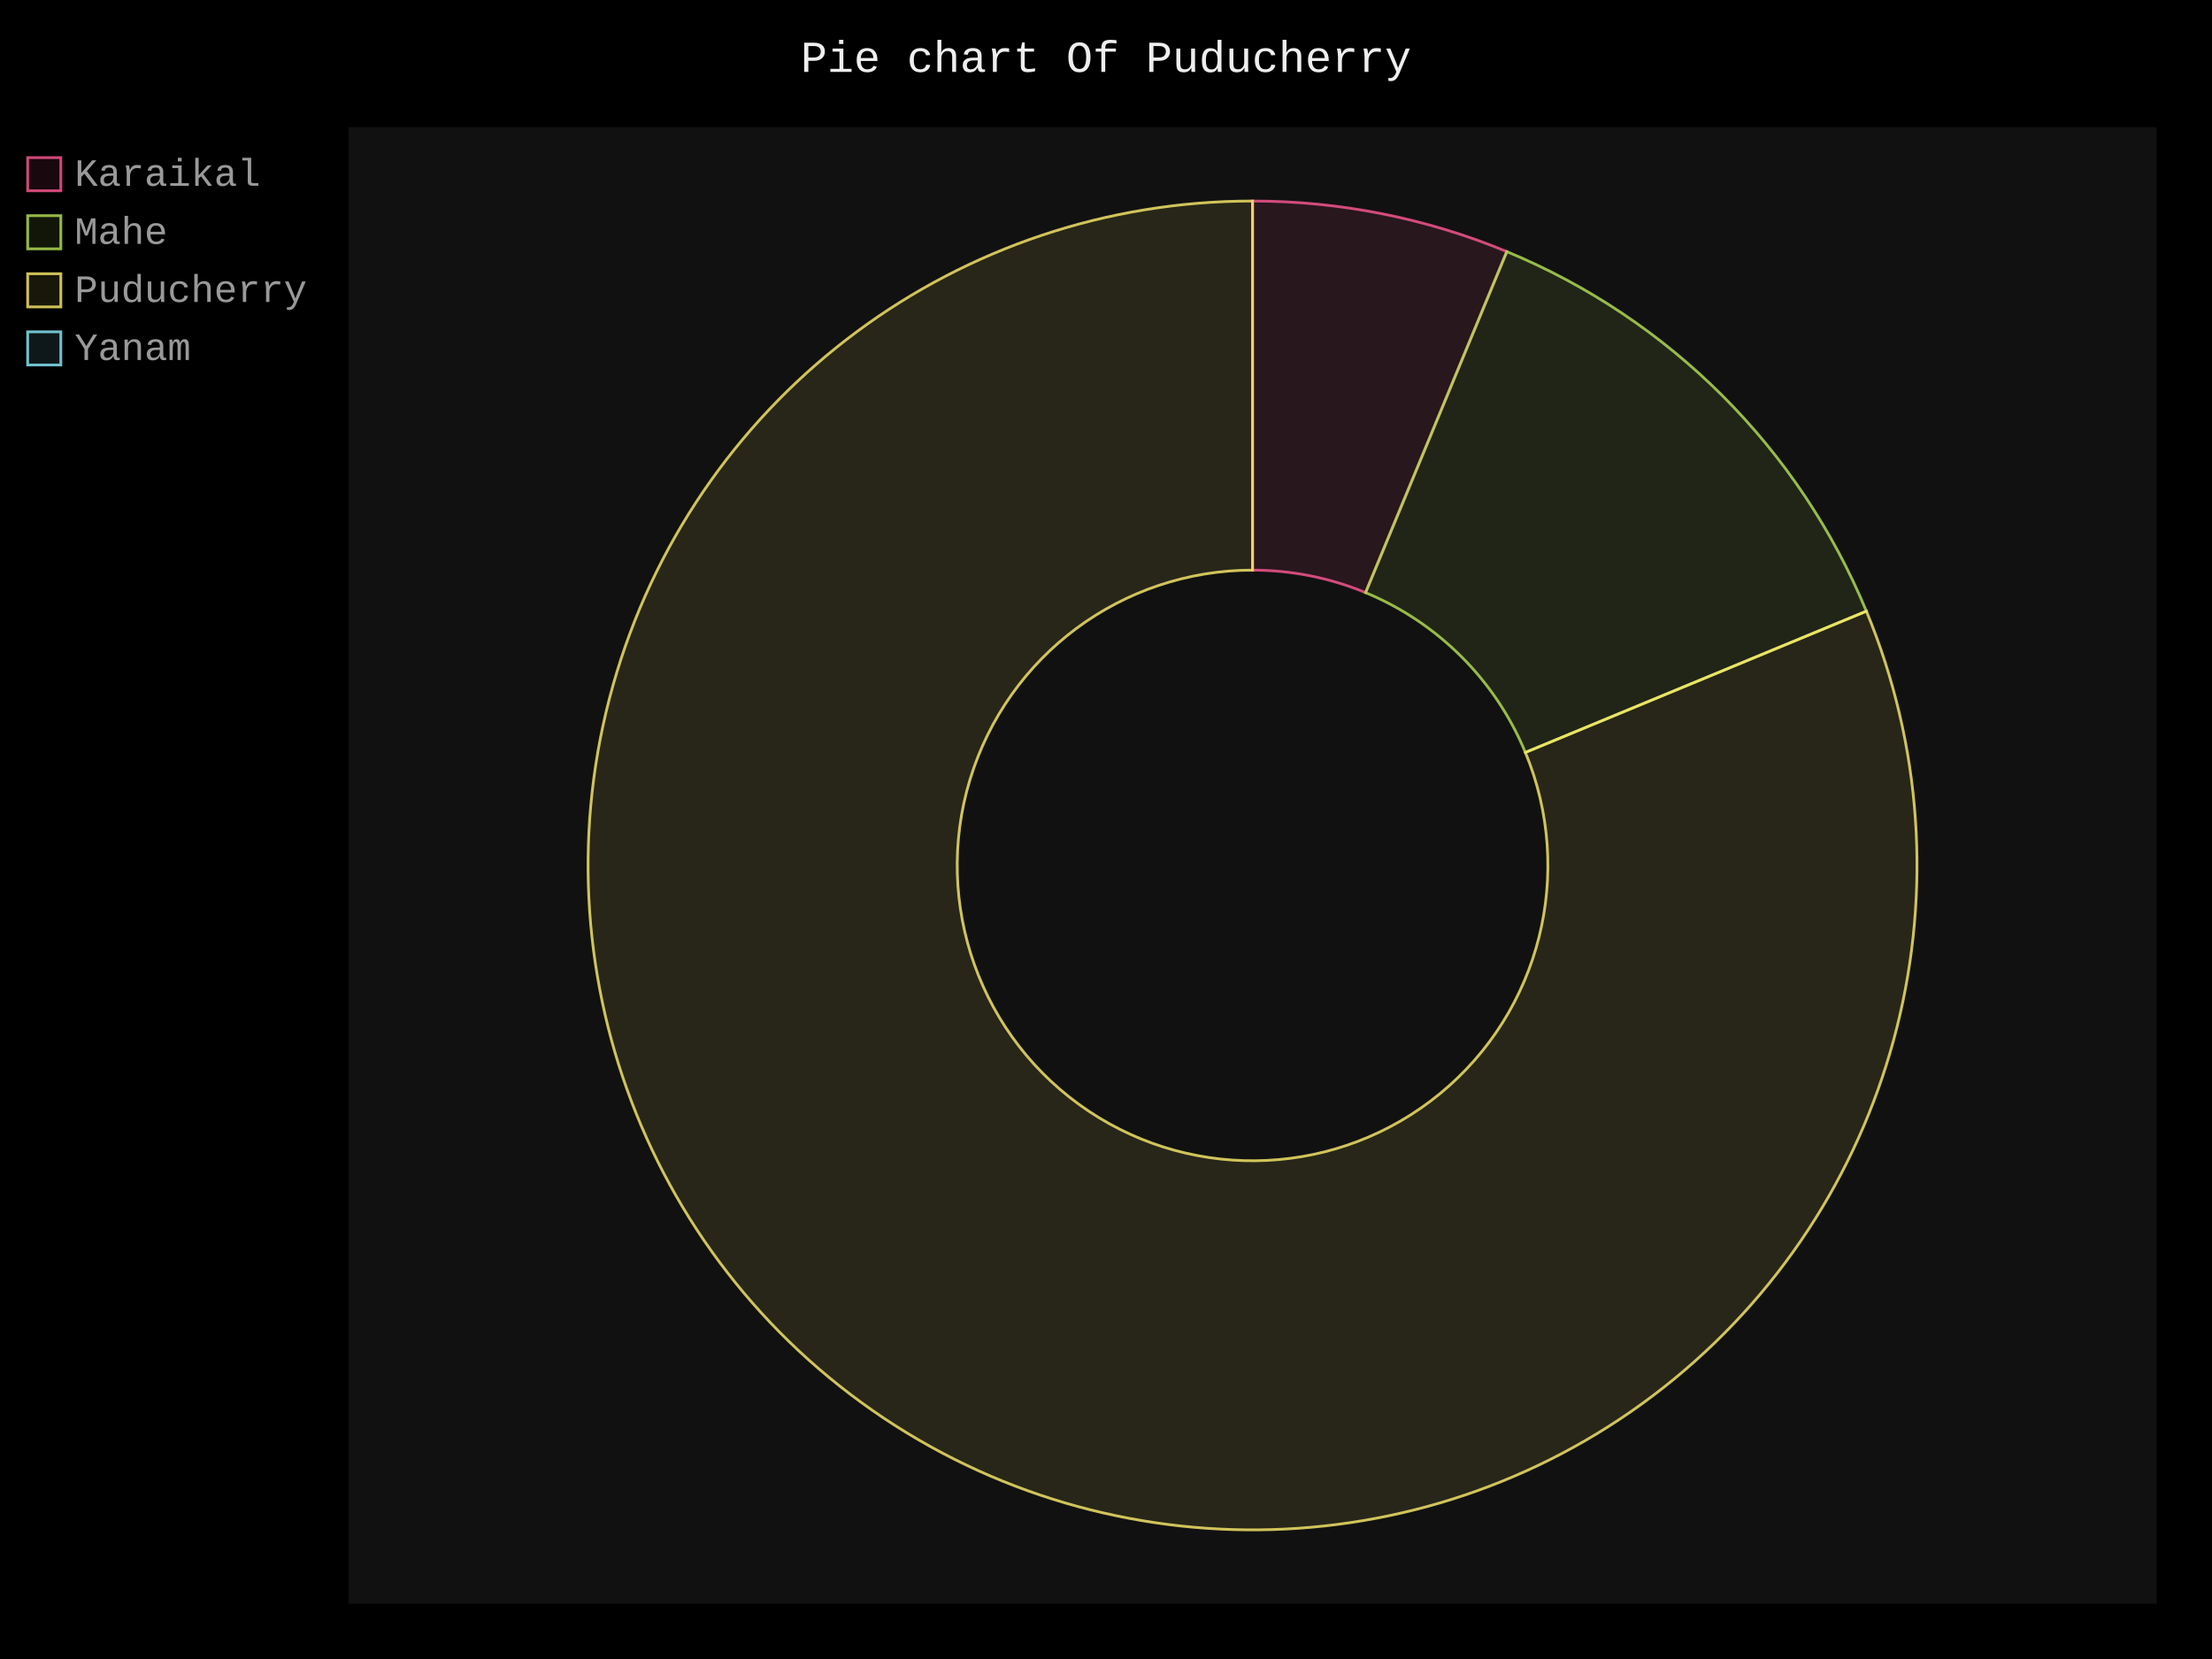
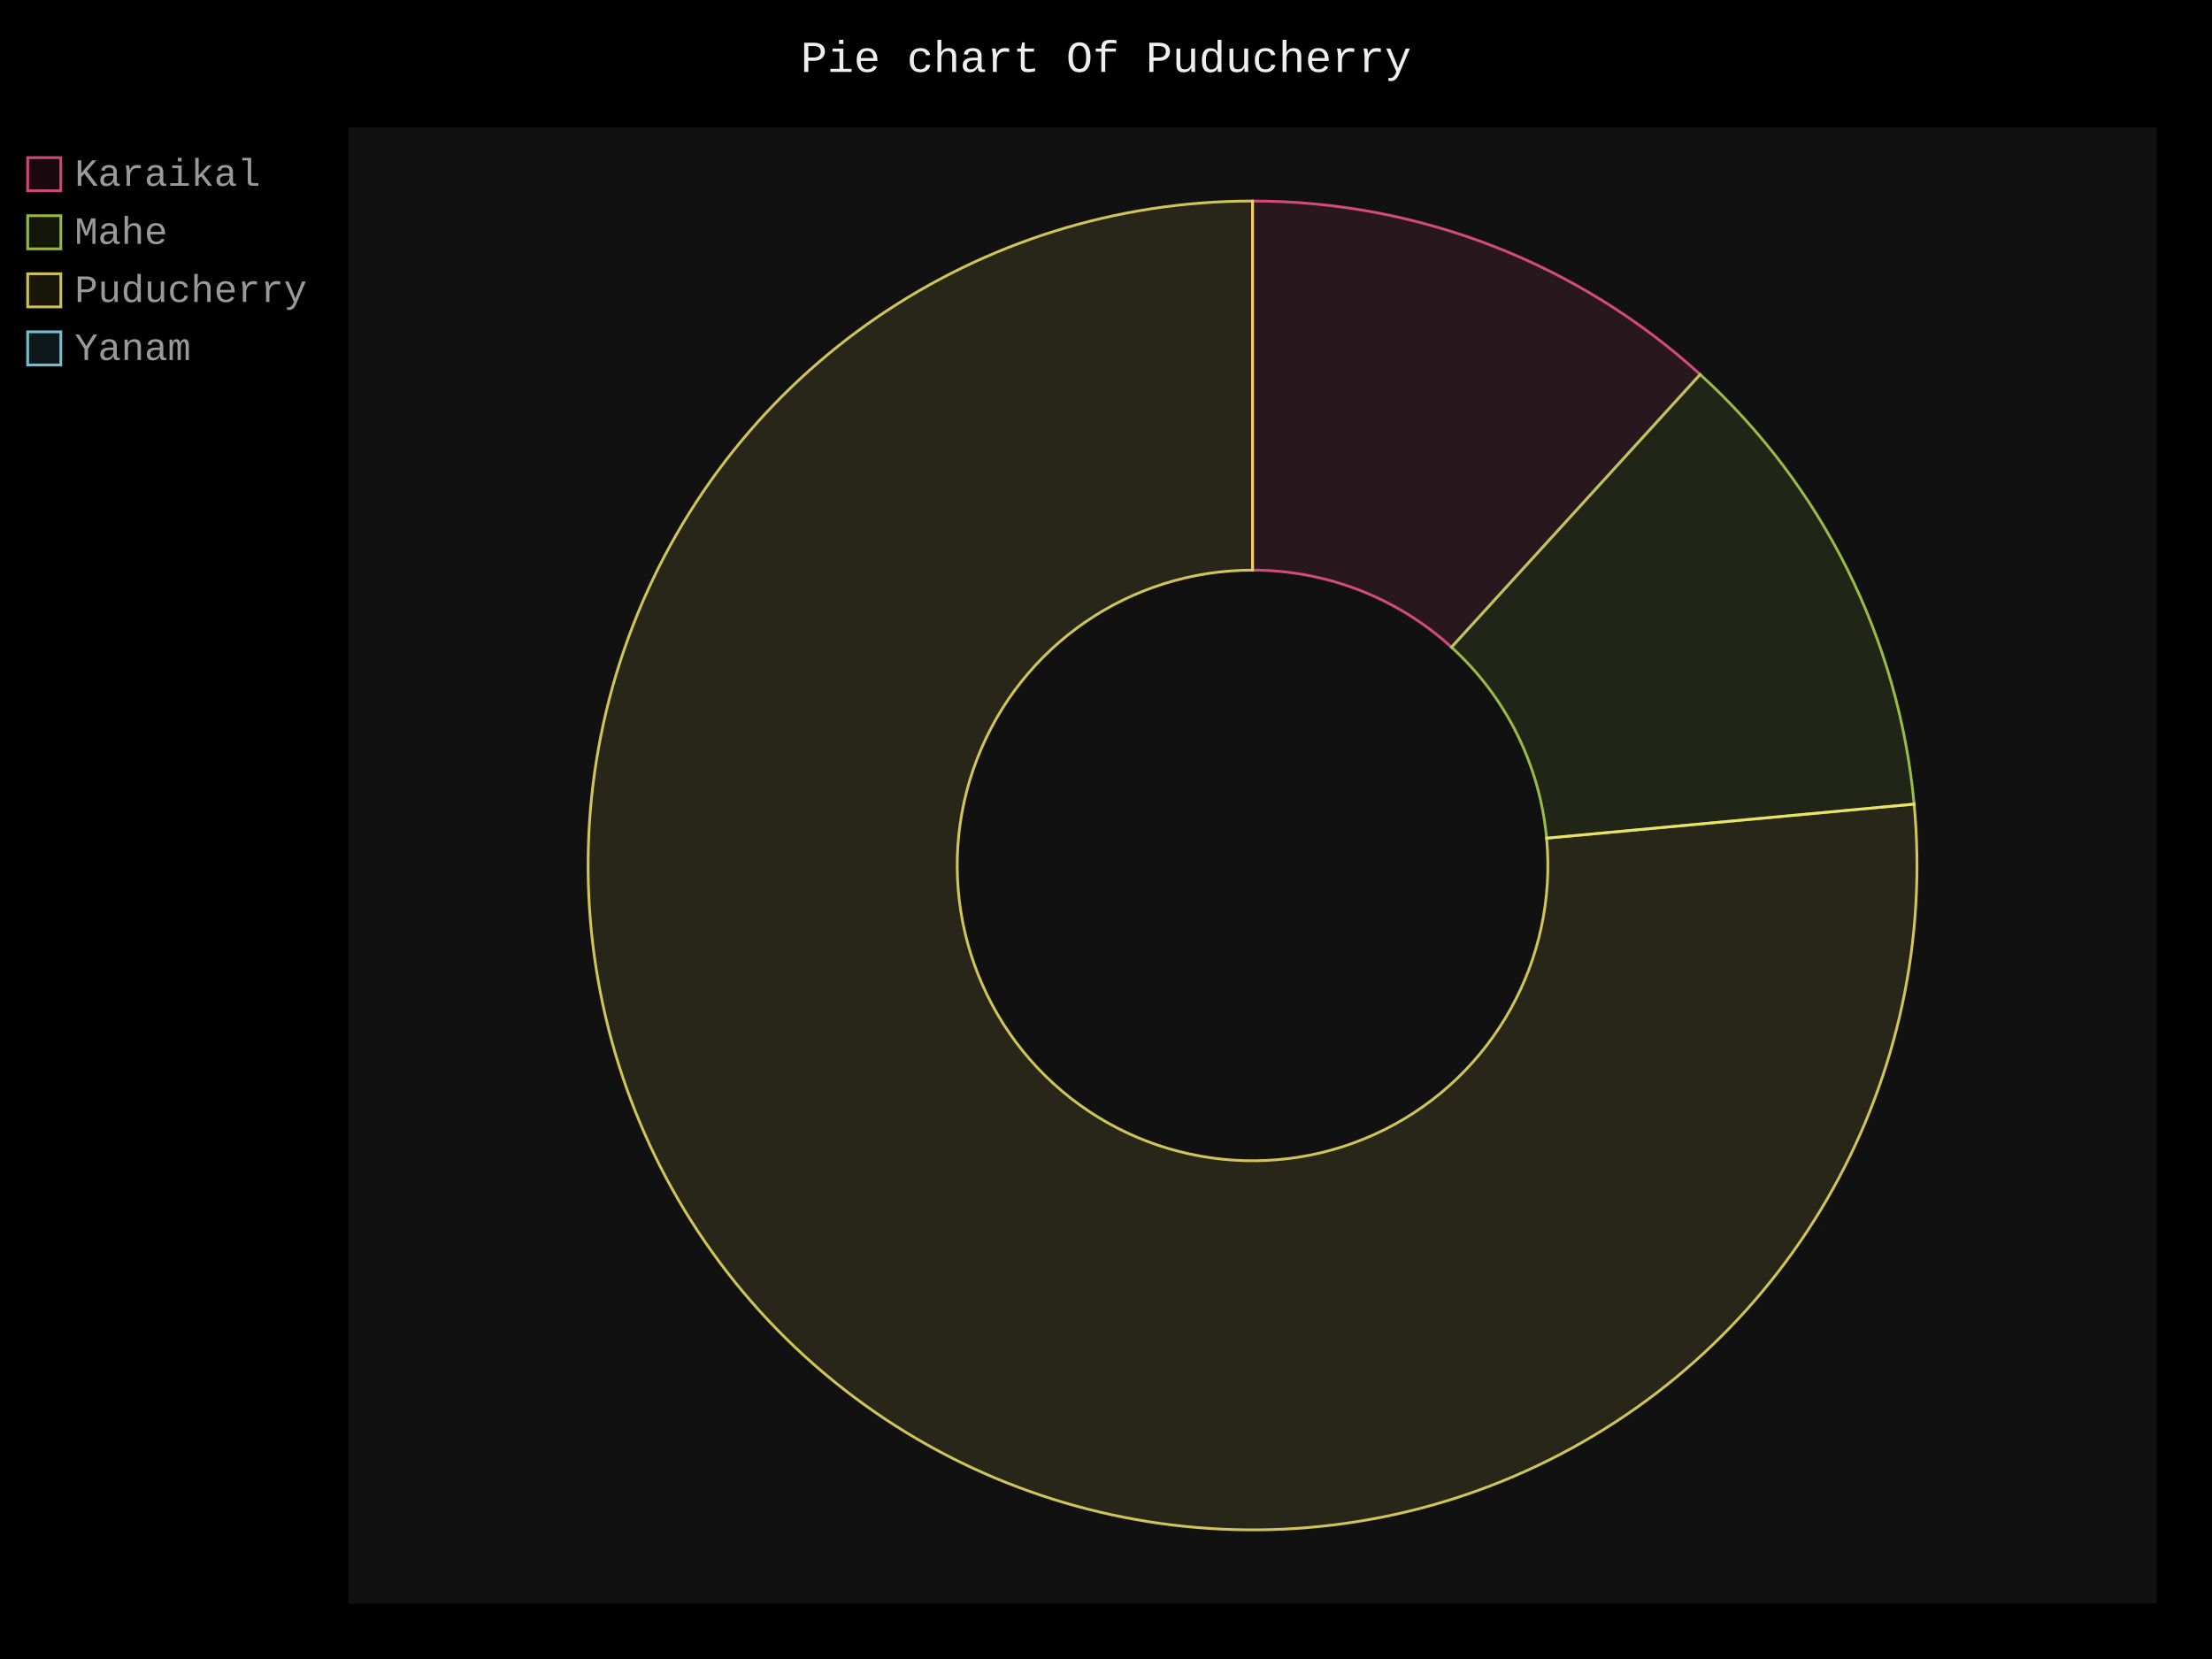
- <svg xmlns="http://www.w3.org/2000/svg" id="chart-9467b7d0-5e64-4f78-8d45-b781aac215d3" class="pygal-chart" viewBox="0 0 800 600">
+ <svg xmlns="http://www.w3.org/2000/svg" id="chart-4f659289-5a84-4787-b411-ebc2e5b3da43" class="pygal-chart" viewBox="0 0 800 600">
  <defs>
-     <style type="text/css">#chart-9467b7d0-5e64-4f78-8d45-b781aac215d3{-webkit-user-select:none;-webkit-font-smoothing:antialiased;font-family:Consolas,"Liberation Mono",Menlo,Courier,monospace}#chart-9467b7d0-5e64-4f78-8d45-b781aac215d3 .title{font-family:Consolas,"Liberation Mono",Menlo,Courier,monospace;font-size:16px}#chart-9467b7d0-5e64-4f78-8d45-b781aac215d3 .legends .legend text{font-family:Consolas,"Liberation Mono",Menlo,Courier,monospace;font-size:14px}#chart-9467b7d0-5e64-4f78-8d45-b781aac215d3 .axis text{font-family:Consolas,"Liberation Mono",Menlo,Courier,monospace;font-size:10px}#chart-9467b7d0-5e64-4f78-8d45-b781aac215d3 .axis text.major{font-family:Consolas,"Liberation Mono",Menlo,Courier,monospace;font-size:10px}#chart-9467b7d0-5e64-4f78-8d45-b781aac215d3 .text-overlay text.value{font-family:Consolas,"Liberation Mono",Menlo,Courier,monospace;font-size:16px}#chart-9467b7d0-5e64-4f78-8d45-b781aac215d3 .text-overlay text.label{font-family:Consolas,"Liberation Mono",Menlo,Courier,monospace;font-size:10px}#chart-9467b7d0-5e64-4f78-8d45-b781aac215d3 .tooltip{font-family:Consolas,"Liberation Mono",Menlo,Courier,monospace;font-size:14px}#chart-9467b7d0-5e64-4f78-8d45-b781aac215d3 text.no_data{font-family:Consolas,"Liberation Mono",Menlo,Courier,monospace;font-size:64px}
- #chart-9467b7d0-5e64-4f78-8d45-b781aac215d3{background-color:black}#chart-9467b7d0-5e64-4f78-8d45-b781aac215d3 path,#chart-9467b7d0-5e64-4f78-8d45-b781aac215d3 line,#chart-9467b7d0-5e64-4f78-8d45-b781aac215d3 rect,#chart-9467b7d0-5e64-4f78-8d45-b781aac215d3 circle{-webkit-transition:1s ease-out;-moz-transition:1s ease-out;transition:1s ease-out}#chart-9467b7d0-5e64-4f78-8d45-b781aac215d3 .graph &gt; .background{fill:black}#chart-9467b7d0-5e64-4f78-8d45-b781aac215d3 .plot &gt; .background{fill:#111}#chart-9467b7d0-5e64-4f78-8d45-b781aac215d3 .graph{fill:#999}#chart-9467b7d0-5e64-4f78-8d45-b781aac215d3 text.no_data{fill:#eee}#chart-9467b7d0-5e64-4f78-8d45-b781aac215d3 .title{fill:#eee}#chart-9467b7d0-5e64-4f78-8d45-b781aac215d3 .legends .legend text{fill:#999}#chart-9467b7d0-5e64-4f78-8d45-b781aac215d3 .legends .legend:hover text{fill:#eee}#chart-9467b7d0-5e64-4f78-8d45-b781aac215d3 .axis .line{stroke:#eee}#chart-9467b7d0-5e64-4f78-8d45-b781aac215d3 .axis .guide.line{stroke:#555}#chart-9467b7d0-5e64-4f78-8d45-b781aac215d3 .axis .major.line{stroke:#999}#chart-9467b7d0-5e64-4f78-8d45-b781aac215d3 .axis text.major{fill:#eee}#chart-9467b7d0-5e64-4f78-8d45-b781aac215d3 .axis.y .guides:hover .guide.line,#chart-9467b7d0-5e64-4f78-8d45-b781aac215d3 .line-graph .axis.x .guides:hover .guide.line,#chart-9467b7d0-5e64-4f78-8d45-b781aac215d3 .stackedline-graph .axis.x .guides:hover .guide.line,#chart-9467b7d0-5e64-4f78-8d45-b781aac215d3 .xy-graph .axis.x .guides:hover .guide.line{stroke:#eee}#chart-9467b7d0-5e64-4f78-8d45-b781aac215d3 .axis .guides:hover text{fill:#eee}#chart-9467b7d0-5e64-4f78-8d45-b781aac215d3 .reactive{fill-opacity:.1;stroke-opacity:.8}#chart-9467b7d0-5e64-4f78-8d45-b781aac215d3 .ci{stroke:#999}#chart-9467b7d0-5e64-4f78-8d45-b781aac215d3 .reactive.active,#chart-9467b7d0-5e64-4f78-8d45-b781aac215d3 .active .reactive{fill-opacity:.75;stroke-opacity:.9;stroke-width:4}#chart-9467b7d0-5e64-4f78-8d45-b781aac215d3 .ci .reactive.active{stroke-width:1.5}#chart-9467b7d0-5e64-4f78-8d45-b781aac215d3 .series text{fill:#eee}#chart-9467b7d0-5e64-4f78-8d45-b781aac215d3 .tooltip rect{fill:#111;stroke:#eee;-webkit-transition:opacity 1s ease-out;-moz-transition:opacity 1s ease-out;transition:opacity 1s ease-out}#chart-9467b7d0-5e64-4f78-8d45-b781aac215d3 .tooltip .label{fill:#999}#chart-9467b7d0-5e64-4f78-8d45-b781aac215d3 .tooltip .label{fill:#999}#chart-9467b7d0-5e64-4f78-8d45-b781aac215d3 .tooltip .legend{font-size:.8em;fill:#555}#chart-9467b7d0-5e64-4f78-8d45-b781aac215d3 .tooltip .x_label{font-size:.6em;fill:#eee}#chart-9467b7d0-5e64-4f78-8d45-b781aac215d3 .tooltip .xlink{font-size:.5em;text-decoration:underline}#chart-9467b7d0-5e64-4f78-8d45-b781aac215d3 .tooltip .value{font-size:1.5em}#chart-9467b7d0-5e64-4f78-8d45-b781aac215d3 .bound{font-size:.5em}#chart-9467b7d0-5e64-4f78-8d45-b781aac215d3 .max-value{font-size:.75em;fill:#555}#chart-9467b7d0-5e64-4f78-8d45-b781aac215d3 .map-element{fill:#111;stroke:#555 !important}#chart-9467b7d0-5e64-4f78-8d45-b781aac215d3 .map-element .reactive{fill-opacity:inherit;stroke-opacity:inherit}#chart-9467b7d0-5e64-4f78-8d45-b781aac215d3 .color-0,#chart-9467b7d0-5e64-4f78-8d45-b781aac215d3 .color-0 a:visited{stroke:#ff5995;fill:#ff5995}#chart-9467b7d0-5e64-4f78-8d45-b781aac215d3 .color-1,#chart-9467b7d0-5e64-4f78-8d45-b781aac215d3 .color-1 a:visited{stroke:#b6e354;fill:#b6e354}#chart-9467b7d0-5e64-4f78-8d45-b781aac215d3 .color-2,#chart-9467b7d0-5e64-4f78-8d45-b781aac215d3 .color-2 a:visited{stroke:#feed6c;fill:#feed6c}#chart-9467b7d0-5e64-4f78-8d45-b781aac215d3 .color-3,#chart-9467b7d0-5e64-4f78-8d45-b781aac215d3 .color-3 a:visited{stroke:#8cedff;fill:#8cedff}#chart-9467b7d0-5e64-4f78-8d45-b781aac215d3 .text-overlay .color-0 text{fill:black}#chart-9467b7d0-5e64-4f78-8d45-b781aac215d3 .text-overlay .color-1 text{fill:black}#chart-9467b7d0-5e64-4f78-8d45-b781aac215d3 .text-overlay .color-2 text{fill:black}#chart-9467b7d0-5e64-4f78-8d45-b781aac215d3 .text-overlay .color-3 text{fill:black}
- #chart-9467b7d0-5e64-4f78-8d45-b781aac215d3 text.no_data{text-anchor:middle}#chart-9467b7d0-5e64-4f78-8d45-b781aac215d3 .guide.line{fill:none}#chart-9467b7d0-5e64-4f78-8d45-b781aac215d3 .centered{text-anchor:middle}#chart-9467b7d0-5e64-4f78-8d45-b781aac215d3 .title{text-anchor:middle}#chart-9467b7d0-5e64-4f78-8d45-b781aac215d3 .legends .legend text{fill-opacity:1}#chart-9467b7d0-5e64-4f78-8d45-b781aac215d3 .axis.x text{text-anchor:middle}#chart-9467b7d0-5e64-4f78-8d45-b781aac215d3 .axis.x:not(.web) text[transform]{text-anchor:start}#chart-9467b7d0-5e64-4f78-8d45-b781aac215d3 .axis.x:not(.web) text[transform].backwards{text-anchor:end}#chart-9467b7d0-5e64-4f78-8d45-b781aac215d3 .axis.y text{text-anchor:end}#chart-9467b7d0-5e64-4f78-8d45-b781aac215d3 .axis.y text[transform].backwards{text-anchor:start}#chart-9467b7d0-5e64-4f78-8d45-b781aac215d3 .axis.y2 text{text-anchor:start}#chart-9467b7d0-5e64-4f78-8d45-b781aac215d3 .axis.y2 text[transform].backwards{text-anchor:end}#chart-9467b7d0-5e64-4f78-8d45-b781aac215d3 .axis .guide.line{stroke-dasharray:4,4}#chart-9467b7d0-5e64-4f78-8d45-b781aac215d3 .axis .major.guide.line{stroke-dasharray:6,6}#chart-9467b7d0-5e64-4f78-8d45-b781aac215d3 .horizontal .axis.y .guide.line,#chart-9467b7d0-5e64-4f78-8d45-b781aac215d3 .horizontal .axis.y2 .guide.line,#chart-9467b7d0-5e64-4f78-8d45-b781aac215d3 .vertical .axis.x .guide.line{opacity:0}#chart-9467b7d0-5e64-4f78-8d45-b781aac215d3 .horizontal .axis.always_show .guide.line,#chart-9467b7d0-5e64-4f78-8d45-b781aac215d3 .vertical .axis.always_show .guide.line{opacity:1 !important}#chart-9467b7d0-5e64-4f78-8d45-b781aac215d3 .axis.y .guides:hover .guide.line,#chart-9467b7d0-5e64-4f78-8d45-b781aac215d3 .axis.y2 .guides:hover .guide.line,#chart-9467b7d0-5e64-4f78-8d45-b781aac215d3 .axis.x .guides:hover .guide.line{opacity:1}#chart-9467b7d0-5e64-4f78-8d45-b781aac215d3 .axis .guides:hover text{opacity:1}#chart-9467b7d0-5e64-4f78-8d45-b781aac215d3 .nofill{fill:none}#chart-9467b7d0-5e64-4f78-8d45-b781aac215d3 .subtle-fill{fill-opacity:.2}#chart-9467b7d0-5e64-4f78-8d45-b781aac215d3 .dot{stroke-width:1px;fill-opacity:1}#chart-9467b7d0-5e64-4f78-8d45-b781aac215d3 .dot.active{stroke-width:5px}#chart-9467b7d0-5e64-4f78-8d45-b781aac215d3 .dot.negative{fill:transparent}#chart-9467b7d0-5e64-4f78-8d45-b781aac215d3 text,#chart-9467b7d0-5e64-4f78-8d45-b781aac215d3 tspan{stroke:none !important}#chart-9467b7d0-5e64-4f78-8d45-b781aac215d3 .series text.active{opacity:1}#chart-9467b7d0-5e64-4f78-8d45-b781aac215d3 .tooltip rect{fill-opacity:.95;stroke-width:.5}#chart-9467b7d0-5e64-4f78-8d45-b781aac215d3 .tooltip text{fill-opacity:1}#chart-9467b7d0-5e64-4f78-8d45-b781aac215d3 .showable{visibility:hidden}#chart-9467b7d0-5e64-4f78-8d45-b781aac215d3 .showable.shown{visibility:visible}#chart-9467b7d0-5e64-4f78-8d45-b781aac215d3 .gauge-background{fill:rgba(229,229,229,1);stroke:none}#chart-9467b7d0-5e64-4f78-8d45-b781aac215d3 .bg-lines{stroke:black;stroke-width:2px}</style>
+     <style type="text/css">#chart-4f659289-5a84-4787-b411-ebc2e5b3da43{-webkit-user-select:none;-webkit-font-smoothing:antialiased;font-family:Consolas,"Liberation Mono",Menlo,Courier,monospace}#chart-4f659289-5a84-4787-b411-ebc2e5b3da43 .title{font-family:Consolas,"Liberation Mono",Menlo,Courier,monospace;font-size:16px}#chart-4f659289-5a84-4787-b411-ebc2e5b3da43 .legends .legend text{font-family:Consolas,"Liberation Mono",Menlo,Courier,monospace;font-size:14px}#chart-4f659289-5a84-4787-b411-ebc2e5b3da43 .axis text{font-family:Consolas,"Liberation Mono",Menlo,Courier,monospace;font-size:10px}#chart-4f659289-5a84-4787-b411-ebc2e5b3da43 .axis text.major{font-family:Consolas,"Liberation Mono",Menlo,Courier,monospace;font-size:10px}#chart-4f659289-5a84-4787-b411-ebc2e5b3da43 .text-overlay text.value{font-family:Consolas,"Liberation Mono",Menlo,Courier,monospace;font-size:16px}#chart-4f659289-5a84-4787-b411-ebc2e5b3da43 .text-overlay text.label{font-family:Consolas,"Liberation Mono",Menlo,Courier,monospace;font-size:10px}#chart-4f659289-5a84-4787-b411-ebc2e5b3da43 .tooltip{font-family:Consolas,"Liberation Mono",Menlo,Courier,monospace;font-size:14px}#chart-4f659289-5a84-4787-b411-ebc2e5b3da43 text.no_data{font-family:Consolas,"Liberation Mono",Menlo,Courier,monospace;font-size:64px}
+ #chart-4f659289-5a84-4787-b411-ebc2e5b3da43{background-color:black}#chart-4f659289-5a84-4787-b411-ebc2e5b3da43 path,#chart-4f659289-5a84-4787-b411-ebc2e5b3da43 line,#chart-4f659289-5a84-4787-b411-ebc2e5b3da43 rect,#chart-4f659289-5a84-4787-b411-ebc2e5b3da43 circle{-webkit-transition:1s ease-out;-moz-transition:1s ease-out;transition:1s ease-out}#chart-4f659289-5a84-4787-b411-ebc2e5b3da43 .graph &gt; .background{fill:black}#chart-4f659289-5a84-4787-b411-ebc2e5b3da43 .plot &gt; .background{fill:#111}#chart-4f659289-5a84-4787-b411-ebc2e5b3da43 .graph{fill:#999}#chart-4f659289-5a84-4787-b411-ebc2e5b3da43 text.no_data{fill:#eee}#chart-4f659289-5a84-4787-b411-ebc2e5b3da43 .title{fill:#eee}#chart-4f659289-5a84-4787-b411-ebc2e5b3da43 .legends .legend text{fill:#999}#chart-4f659289-5a84-4787-b411-ebc2e5b3da43 .legends .legend:hover text{fill:#eee}#chart-4f659289-5a84-4787-b411-ebc2e5b3da43 .axis .line{stroke:#eee}#chart-4f659289-5a84-4787-b411-ebc2e5b3da43 .axis .guide.line{stroke:#555}#chart-4f659289-5a84-4787-b411-ebc2e5b3da43 .axis .major.line{stroke:#999}#chart-4f659289-5a84-4787-b411-ebc2e5b3da43 .axis text.major{fill:#eee}#chart-4f659289-5a84-4787-b411-ebc2e5b3da43 .axis.y .guides:hover .guide.line,#chart-4f659289-5a84-4787-b411-ebc2e5b3da43 .line-graph .axis.x .guides:hover .guide.line,#chart-4f659289-5a84-4787-b411-ebc2e5b3da43 .stackedline-graph .axis.x .guides:hover .guide.line,#chart-4f659289-5a84-4787-b411-ebc2e5b3da43 .xy-graph .axis.x .guides:hover .guide.line{stroke:#eee}#chart-4f659289-5a84-4787-b411-ebc2e5b3da43 .axis .guides:hover text{fill:#eee}#chart-4f659289-5a84-4787-b411-ebc2e5b3da43 .reactive{fill-opacity:.1;stroke-opacity:.8}#chart-4f659289-5a84-4787-b411-ebc2e5b3da43 .ci{stroke:#999}#chart-4f659289-5a84-4787-b411-ebc2e5b3da43 .reactive.active,#chart-4f659289-5a84-4787-b411-ebc2e5b3da43 .active .reactive{fill-opacity:.75;stroke-opacity:.9;stroke-width:4}#chart-4f659289-5a84-4787-b411-ebc2e5b3da43 .ci .reactive.active{stroke-width:1.5}#chart-4f659289-5a84-4787-b411-ebc2e5b3da43 .series text{fill:#eee}#chart-4f659289-5a84-4787-b411-ebc2e5b3da43 .tooltip rect{fill:#111;stroke:#eee;-webkit-transition:opacity 1s ease-out;-moz-transition:opacity 1s ease-out;transition:opacity 1s ease-out}#chart-4f659289-5a84-4787-b411-ebc2e5b3da43 .tooltip .label{fill:#999}#chart-4f659289-5a84-4787-b411-ebc2e5b3da43 .tooltip .label{fill:#999}#chart-4f659289-5a84-4787-b411-ebc2e5b3da43 .tooltip .legend{font-size:.8em;fill:#555}#chart-4f659289-5a84-4787-b411-ebc2e5b3da43 .tooltip .x_label{font-size:.6em;fill:#eee}#chart-4f659289-5a84-4787-b411-ebc2e5b3da43 .tooltip .xlink{font-size:.5em;text-decoration:underline}#chart-4f659289-5a84-4787-b411-ebc2e5b3da43 .tooltip .value{font-size:1.5em}#chart-4f659289-5a84-4787-b411-ebc2e5b3da43 .bound{font-size:.5em}#chart-4f659289-5a84-4787-b411-ebc2e5b3da43 .max-value{font-size:.75em;fill:#555}#chart-4f659289-5a84-4787-b411-ebc2e5b3da43 .map-element{fill:#111;stroke:#555 !important}#chart-4f659289-5a84-4787-b411-ebc2e5b3da43 .map-element .reactive{fill-opacity:inherit;stroke-opacity:inherit}#chart-4f659289-5a84-4787-b411-ebc2e5b3da43 .color-0,#chart-4f659289-5a84-4787-b411-ebc2e5b3da43 .color-0 a:visited{stroke:#ff5995;fill:#ff5995}#chart-4f659289-5a84-4787-b411-ebc2e5b3da43 .color-1,#chart-4f659289-5a84-4787-b411-ebc2e5b3da43 .color-1 a:visited{stroke:#b6e354;fill:#b6e354}#chart-4f659289-5a84-4787-b411-ebc2e5b3da43 .color-2,#chart-4f659289-5a84-4787-b411-ebc2e5b3da43 .color-2 a:visited{stroke:#feed6c;fill:#feed6c}#chart-4f659289-5a84-4787-b411-ebc2e5b3da43 .color-3,#chart-4f659289-5a84-4787-b411-ebc2e5b3da43 .color-3 a:visited{stroke:#8cedff;fill:#8cedff}#chart-4f659289-5a84-4787-b411-ebc2e5b3da43 .text-overlay .color-0 text{fill:black}#chart-4f659289-5a84-4787-b411-ebc2e5b3da43 .text-overlay .color-1 text{fill:black}#chart-4f659289-5a84-4787-b411-ebc2e5b3da43 .text-overlay .color-2 text{fill:black}#chart-4f659289-5a84-4787-b411-ebc2e5b3da43 .text-overlay .color-3 text{fill:black}
+ #chart-4f659289-5a84-4787-b411-ebc2e5b3da43 text.no_data{text-anchor:middle}#chart-4f659289-5a84-4787-b411-ebc2e5b3da43 .guide.line{fill:none}#chart-4f659289-5a84-4787-b411-ebc2e5b3da43 .centered{text-anchor:middle}#chart-4f659289-5a84-4787-b411-ebc2e5b3da43 .title{text-anchor:middle}#chart-4f659289-5a84-4787-b411-ebc2e5b3da43 .legends .legend text{fill-opacity:1}#chart-4f659289-5a84-4787-b411-ebc2e5b3da43 .axis.x text{text-anchor:middle}#chart-4f659289-5a84-4787-b411-ebc2e5b3da43 .axis.x:not(.web) text[transform]{text-anchor:start}#chart-4f659289-5a84-4787-b411-ebc2e5b3da43 .axis.x:not(.web) text[transform].backwards{text-anchor:end}#chart-4f659289-5a84-4787-b411-ebc2e5b3da43 .axis.y text{text-anchor:end}#chart-4f659289-5a84-4787-b411-ebc2e5b3da43 .axis.y text[transform].backwards{text-anchor:start}#chart-4f659289-5a84-4787-b411-ebc2e5b3da43 .axis.y2 text{text-anchor:start}#chart-4f659289-5a84-4787-b411-ebc2e5b3da43 .axis.y2 text[transform].backwards{text-anchor:end}#chart-4f659289-5a84-4787-b411-ebc2e5b3da43 .axis .guide.line{stroke-dasharray:4,4}#chart-4f659289-5a84-4787-b411-ebc2e5b3da43 .axis .major.guide.line{stroke-dasharray:6,6}#chart-4f659289-5a84-4787-b411-ebc2e5b3da43 .horizontal .axis.y .guide.line,#chart-4f659289-5a84-4787-b411-ebc2e5b3da43 .horizontal .axis.y2 .guide.line,#chart-4f659289-5a84-4787-b411-ebc2e5b3da43 .vertical .axis.x .guide.line{opacity:0}#chart-4f659289-5a84-4787-b411-ebc2e5b3da43 .horizontal .axis.always_show .guide.line,#chart-4f659289-5a84-4787-b411-ebc2e5b3da43 .vertical .axis.always_show .guide.line{opacity:1 !important}#chart-4f659289-5a84-4787-b411-ebc2e5b3da43 .axis.y .guides:hover .guide.line,#chart-4f659289-5a84-4787-b411-ebc2e5b3da43 .axis.y2 .guides:hover .guide.line,#chart-4f659289-5a84-4787-b411-ebc2e5b3da43 .axis.x .guides:hover .guide.line{opacity:1}#chart-4f659289-5a84-4787-b411-ebc2e5b3da43 .axis .guides:hover text{opacity:1}#chart-4f659289-5a84-4787-b411-ebc2e5b3da43 .nofill{fill:none}#chart-4f659289-5a84-4787-b411-ebc2e5b3da43 .subtle-fill{fill-opacity:.2}#chart-4f659289-5a84-4787-b411-ebc2e5b3da43 .dot{stroke-width:1px;fill-opacity:1}#chart-4f659289-5a84-4787-b411-ebc2e5b3da43 .dot.active{stroke-width:5px}#chart-4f659289-5a84-4787-b411-ebc2e5b3da43 .dot.negative{fill:transparent}#chart-4f659289-5a84-4787-b411-ebc2e5b3da43 text,#chart-4f659289-5a84-4787-b411-ebc2e5b3da43 tspan{stroke:none !important}#chart-4f659289-5a84-4787-b411-ebc2e5b3da43 .series text.active{opacity:1}#chart-4f659289-5a84-4787-b411-ebc2e5b3da43 .tooltip rect{fill-opacity:.95;stroke-width:.5}#chart-4f659289-5a84-4787-b411-ebc2e5b3da43 .tooltip text{fill-opacity:1}#chart-4f659289-5a84-4787-b411-ebc2e5b3da43 .showable{visibility:hidden}#chart-4f659289-5a84-4787-b411-ebc2e5b3da43 .showable.shown{visibility:visible}#chart-4f659289-5a84-4787-b411-ebc2e5b3da43 .gauge-background{fill:rgba(229,229,229,1);stroke:none}#chart-4f659289-5a84-4787-b411-ebc2e5b3da43 .bg-lines{stroke:black;stroke-width:2px}</style>
  </defs>
  <g class="graph pie-graph vertical">
    <rect class="background" height="600" width="800" x="0" y="0" />
    <g class="plot" transform="translate(126, 46)">
      <rect class="background" height="534" width="654.0" x="0" y="0" />
      <g class="series serie-0 color-0">
        <g class="slices">
          <g class="slice">
-             <path class="slice reactive tooltip-trigger" d="M327 26.7 A240.3 240.3 0 0 1 418.959 44.992 L367.871 168.33 A106.8 106.8 0 0 0 327 160.2 z" />
+             <path class="slice reactive tooltip-trigger" d="M327 26.7 A240.3 240.3 0 0 1 488.889 89.416 L398.951 188.074 A106.8 106.8 0 0 0 327 160.2 z" />
          </g>
        </g>
      </g>
      <g class="series serie-1 color-1">
        <g class="slices">
          <g class="slice">
-             <path class="slice reactive tooltip-trigger" d="M418.959 44.992 A240.3 240.3 0 0 1 549.008 175.041 L425.67 226.129 A106.8 106.8 0 0 0 367.871 168.33 z" />
+             <path class="slice reactive tooltip-trigger" d="M488.889 89.416 A240.3 240.3 0 0 1 566.275 244.828 L433.344 257.146 A106.8 106.8 0 0 0 398.951 188.074 z" />
          </g>
        </g>
      </g>
      <g class="series serie-2 color-2">
        <g class="slices">
          <g class="slice">
-             <path class="slice reactive tooltip-trigger" d="M549.008 175.041 A240.3 240.3 0 1 1 327 26.7 L327 160.2 A106.8 106.8 0 1 0 425.67 226.129 z" />
+             <path class="slice reactive tooltip-trigger" d="M566.275 244.828 A240.3 240.3 0 1 1 327 26.7 L327 160.2 A106.8 106.8 0 1 0 433.344 257.146 z" />
          </g>
        </g>
      </g>
      <g class="series serie-3 color-3">
        <g class="slices">
          <g class="slice" />
        </g>
      </g>
    </g>
    <g class="titles">
      <text class="title plot_title" x="400.0" y="26">Pie chart Of Puducherry</text>
    </g>
    <g class="plot overlay" transform="translate(126, 46)">
      <g class="series serie-0 color-0" />
      <g class="series serie-1 color-1" />
      <g class="series serie-2 color-2" />
      <g class="series serie-3 color-3" />
    </g>
    <g class="plot text-overlay" transform="translate(126, 46)">
      <g class="series serie-0 color-0" />
      <g class="series serie-1 color-1" />
      <g class="series serie-2 color-2" />
      <g class="series serie-3 color-3" />
    </g>
    <g class="plot tooltip-overlay" transform="translate(126, 46)">
      <g class="tooltip" style="opacity: 0" transform="translate(0 0)">
        <rect class="tooltip-box" height="0" rx="0" ry="0" width="0" />
        <g class="text" />
      </g>
    </g>
    <g class="legends" transform="translate(10, 56)">
      <g class="legend reactive activate-serie" id="activate-serie-0">
        <rect class="color-0 reactive" height="12" width="12" x="0.0" y="1.0" />
        <text x="17.0" y="11.2">Karaikal</text>
      </g>
      <g class="legend reactive activate-serie" id="activate-serie-1">
        <rect class="color-1 reactive" height="12" width="12" x="0.0" y="22.0" />
        <text x="17.0" y="32.2">Mahe</text>
      </g>
      <g class="legend reactive activate-serie" id="activate-serie-2">
        <rect class="color-2 reactive" height="12" width="12" x="0.0" y="43.0" />
        <text x="17.0" y="53.2">Puducherry</text>
      </g>
      <g class="legend reactive activate-serie" id="activate-serie-3">
        <rect class="color-3 reactive" height="12" width="12" x="0.0" y="64.0" />
        <text x="17.0" y="74.2">Yanam</text>
      </g>
    </g>
    <g class="legends" transform="translate(790, 56)" />
  </g>
</svg>
